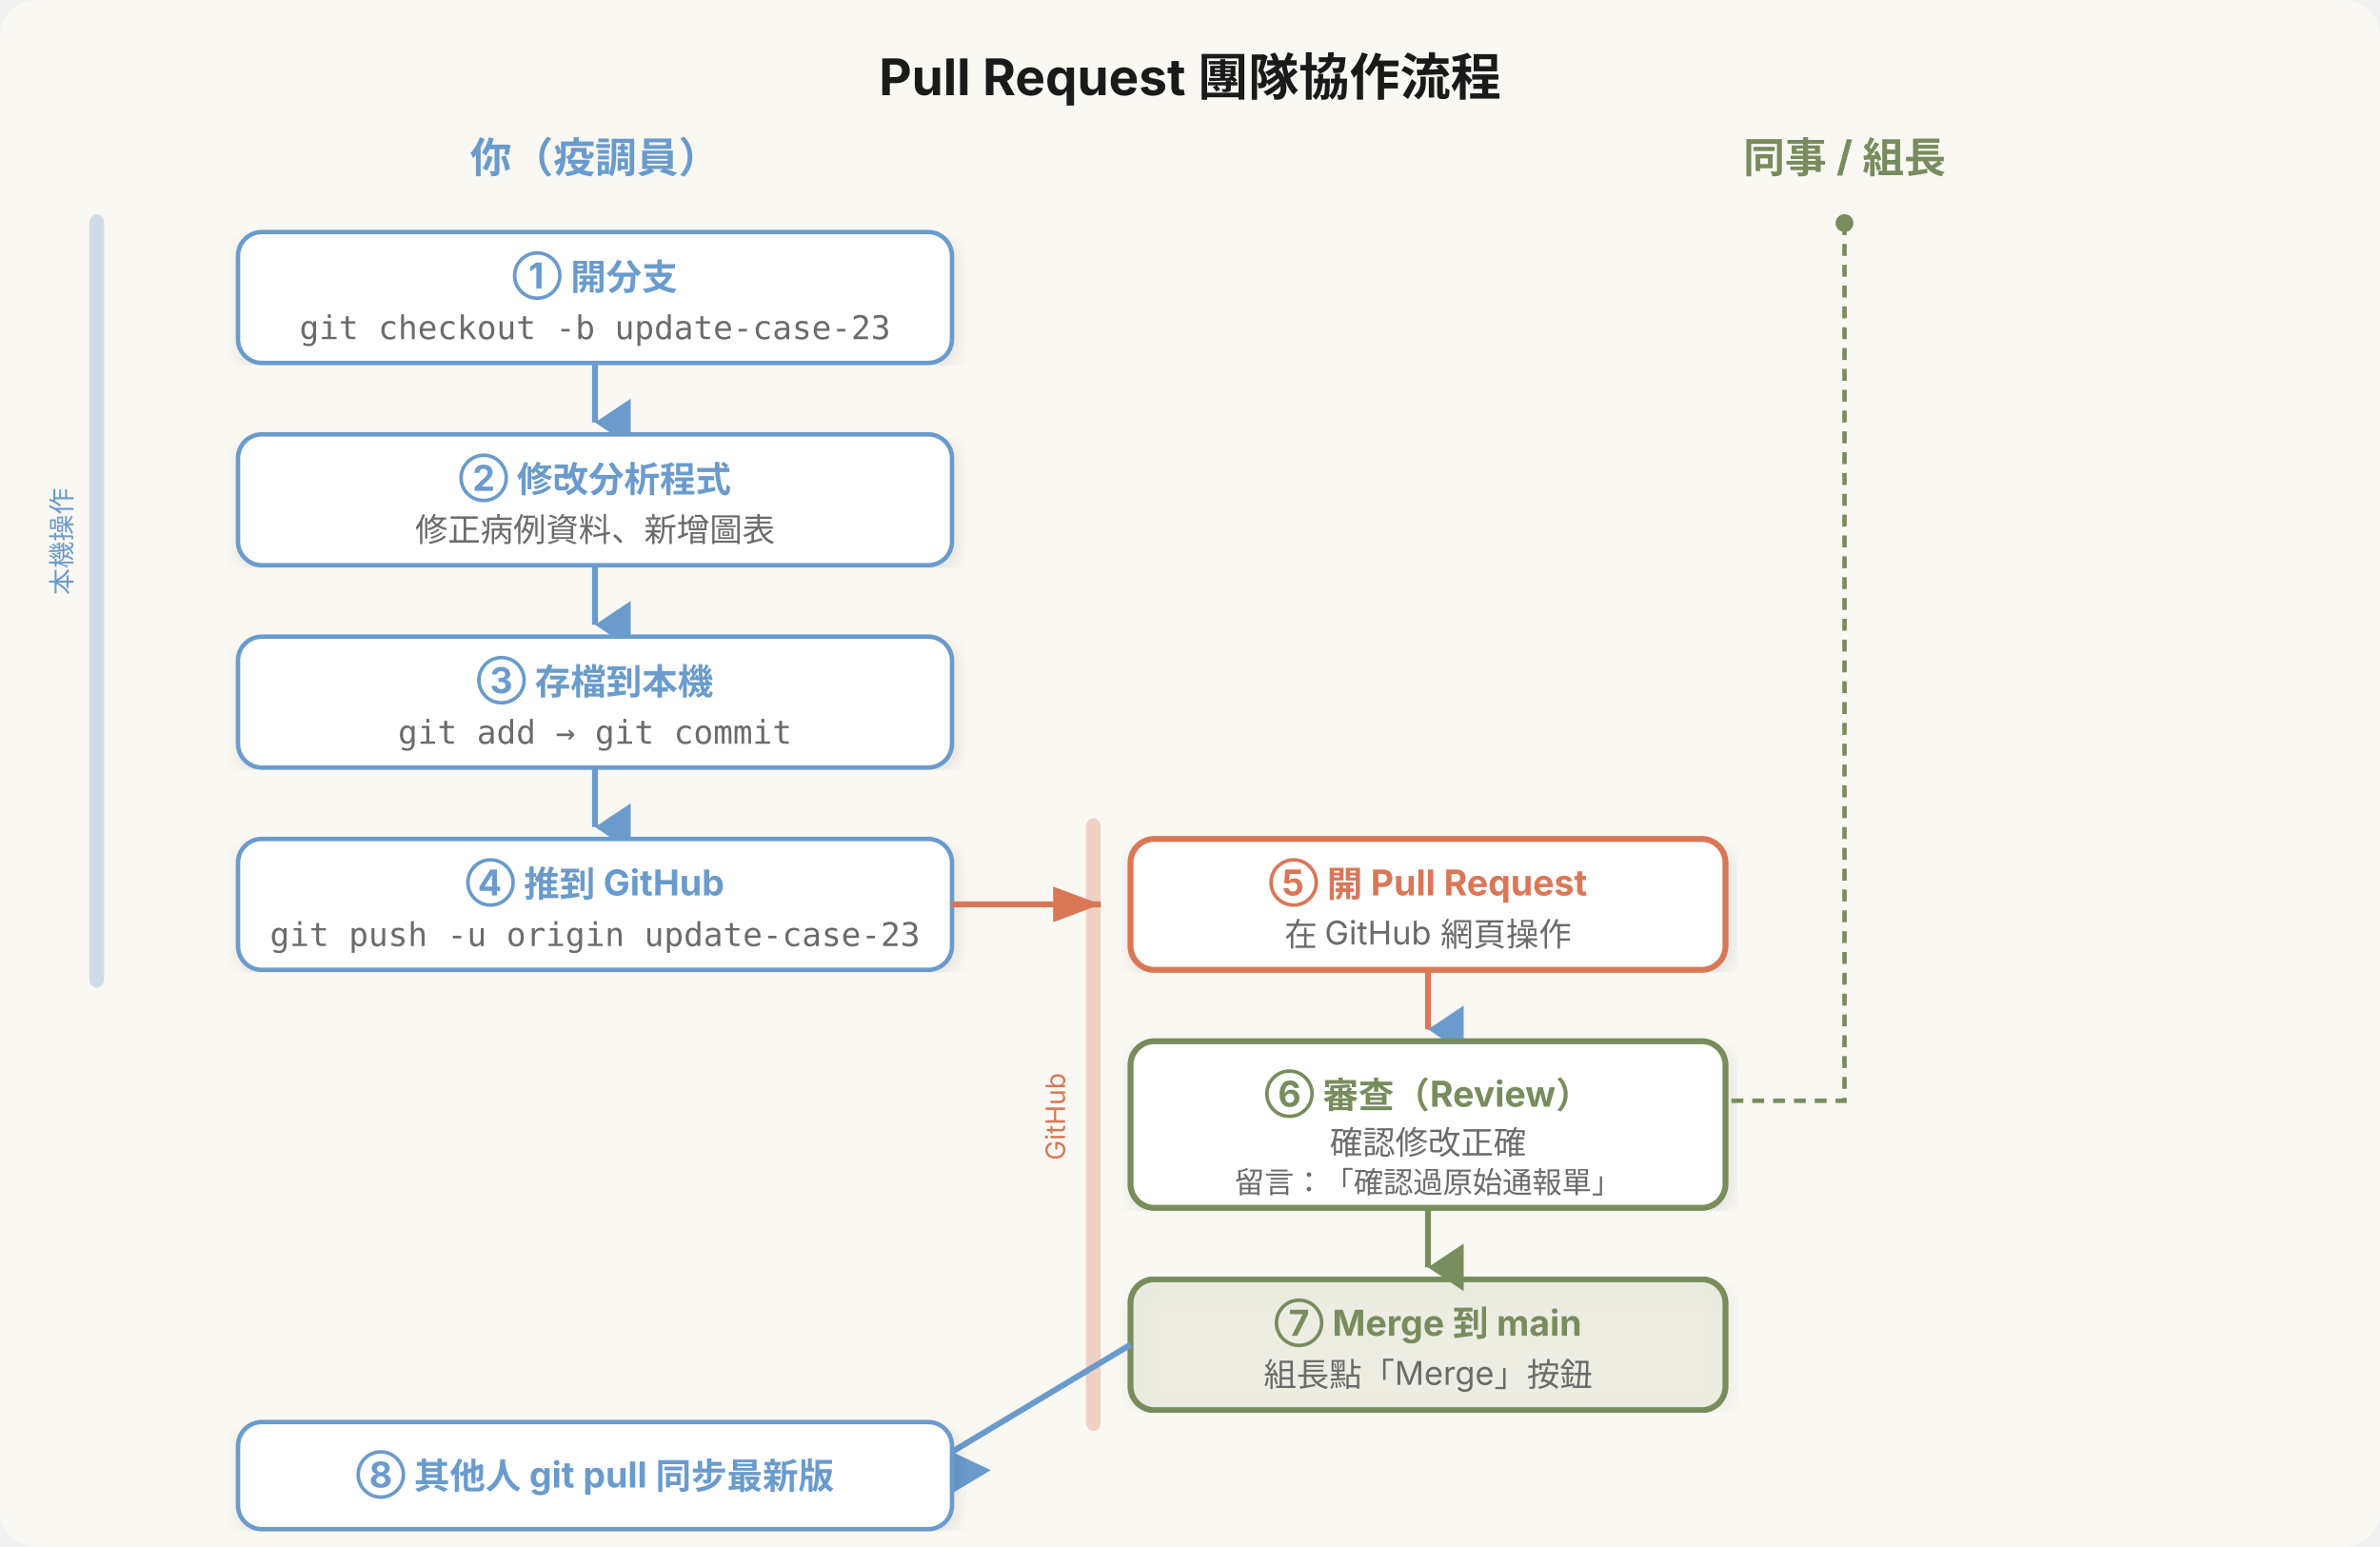
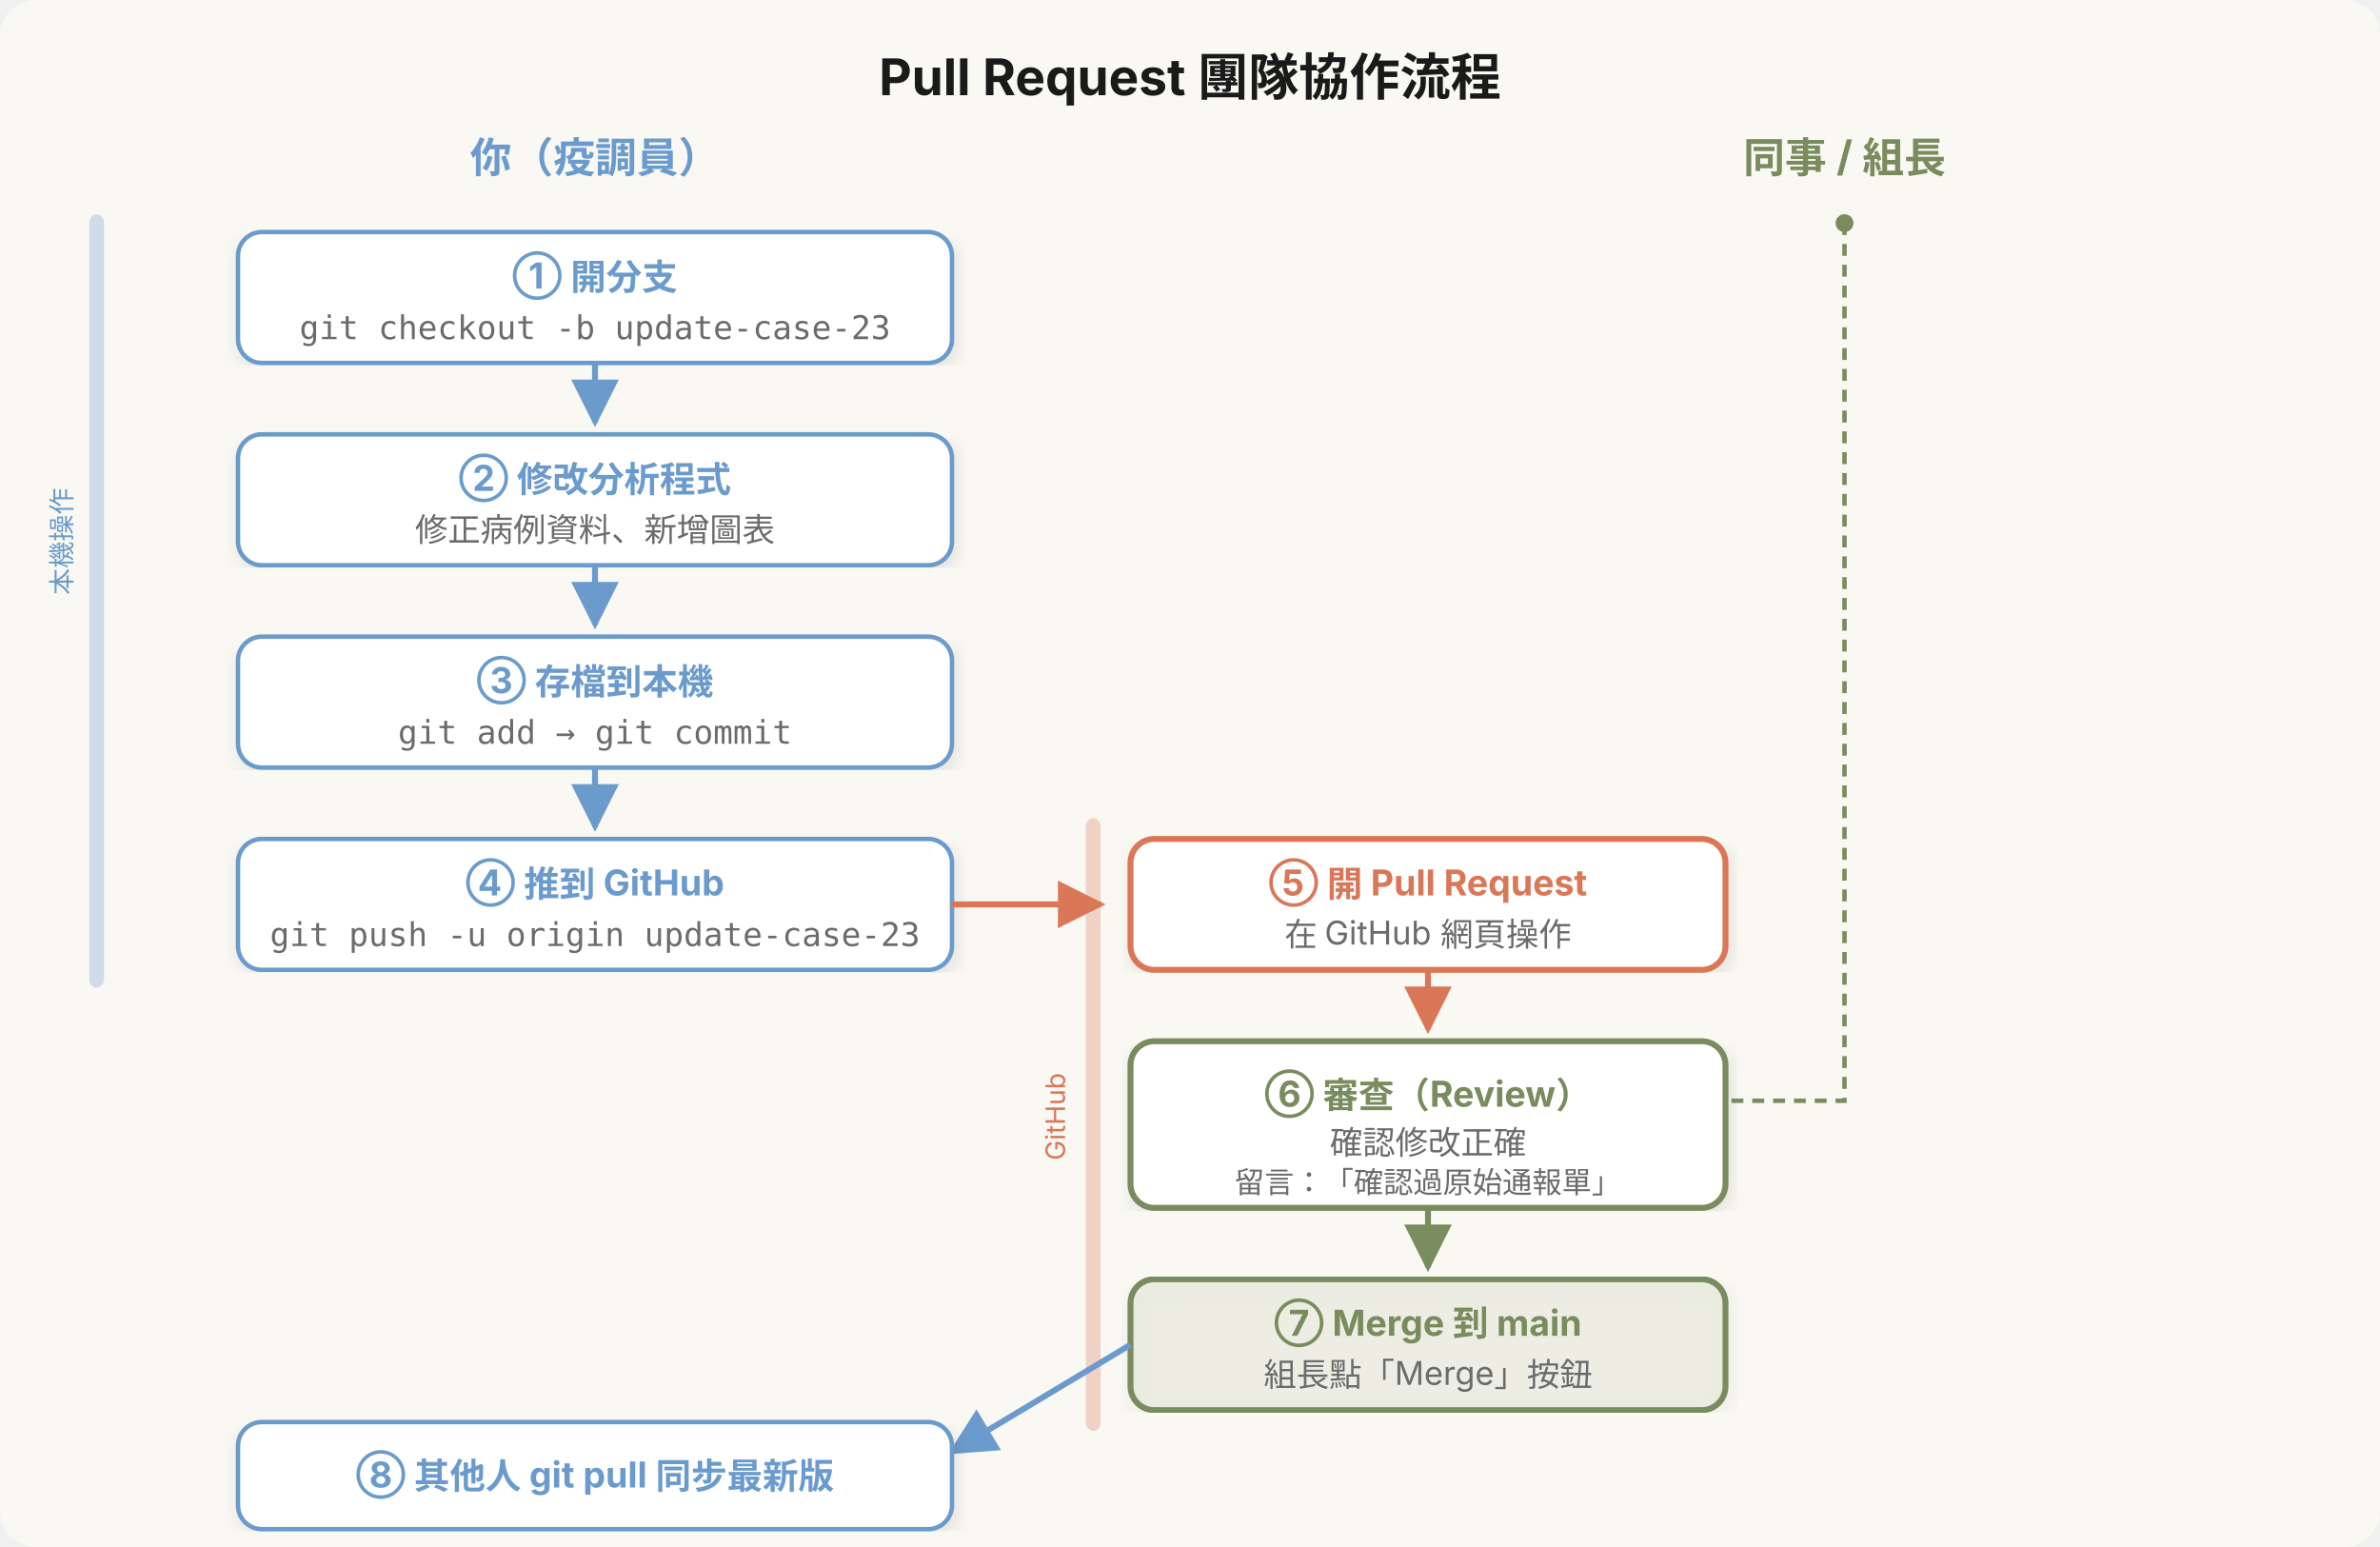
<svg xmlns="http://www.w3.org/2000/svg" viewBox="0 0 800 520" font-family="system-ui, -apple-system, sans-serif">
  <defs>
    <filter id="shadow" x="-2%" y="-2%" width="104%" height="104%">
      <feDropShadow dx="1" dy="2" stdDeviation="3" flood-opacity="0.1" />
    </filter>
-     <marker id="arrowDown" markerWidth="8" markerHeight="6" refX="4" refY="6" orient="auto">
-       <polygon points="0 0, 8 0, 4 6" fill="#6A9BCC" />
+     <marker id="arrowBlue" viewBox="0 0 10 10" refX="9" refY="5" markerWidth="8" markerHeight="8" orient="auto">
+       <path d="M 0 0 L 10 5 L 0 10 z" fill="#6A9BCC" />
    </marker>
-     <marker id="arrowRight" markerWidth="8" markerHeight="6" refX="8" refY="3" orient="auto">
-       <polygon points="0 0, 8 3, 0 6" fill="#D97757" />
+     <marker id="arrowOrange" viewBox="0 0 10 10" refX="9" refY="5" markerWidth="8" markerHeight="8" orient="auto">
+       <path d="M 0 0 L 10 5 L 0 10 z" fill="#D97757" />
    </marker>
-     <marker id="arrowGreen" markerWidth="8" markerHeight="6" refX="4" refY="6" orient="auto">
-       <polygon points="0 0, 8 0, 4 6" fill="#788C5D" />
+     <marker id="arrowGreen" viewBox="0 0 10 10" refX="9" refY="5" markerWidth="8" markerHeight="8" orient="auto">
+       <path d="M 0 0 L 10 5 L 0 10 z" fill="#788C5D" />
    </marker>
  </defs>
  <rect width="800" height="520" fill="#FAF8F3" rx="12" />
  <text x="400" y="32" text-anchor="middle" font-size="17" font-weight="bold" fill="#1A1A1A">Pull Request 團隊協作流程</text>
  <text x="200" y="58" text-anchor="middle" font-size="14" font-weight="bold" fill="#6A9BCC">你（疫調員）</text>
  <text x="620" y="58" text-anchor="middle" font-size="14" font-weight="bold" fill="#788C5D">同事 / 組長</text>
  <rect x="30" y="72" width="5" height="260" rx="3" fill="#6A9BCC" opacity="0.3" />
  <text x="24" y="200" font-size="9" fill="#6A9BCC" transform="rotate(-90, 24, 200)">本機操作</text>
  <g filter="url(#shadow)">
    <rect x="80" y="78" width="240" height="44" rx="8" fill="#FFFFFF" stroke="#6A9BCC" stroke-width="1.5" />
  </g>
  <text x="200" y="97" text-anchor="middle" font-size="12" font-weight="bold" fill="#6A9BCC">① 開分支</text>
  <text x="200" y="114" text-anchor="middle" font-size="11" fill="#6B6B6B" font-family="monospace">git checkout -b update-case-23</text>
-   <line x1="200" y1="122" x2="200" y2="142" stroke="#6A9BCC" stroke-width="2" marker-end="url(#arrowDown)" />
+   <line x1="200" y1="122" x2="200" y2="142" stroke="#6A9BCC" stroke-width="2" marker-end="url(#arrowBlue)" />
  <g filter="url(#shadow)">
    <rect x="80" y="146" width="240" height="44" rx="8" fill="#FFFFFF" stroke="#6A9BCC" stroke-width="1.5" />
  </g>
  <text x="200" y="165" text-anchor="middle" font-size="12" font-weight="bold" fill="#6A9BCC">② 修改分析程式</text>
  <text x="200" y="182" text-anchor="middle" font-size="11" fill="#6B6B6B">修正病例資料、新增圖表</text>
-   <line x1="200" y1="190" x2="200" y2="210" stroke="#6A9BCC" stroke-width="2" marker-end="url(#arrowDown)" />
+   <line x1="200" y1="190" x2="200" y2="210" stroke="#6A9BCC" stroke-width="2" marker-end="url(#arrowBlue)" />
  <g filter="url(#shadow)">
    <rect x="80" y="214" width="240" height="44" rx="8" fill="#FFFFFF" stroke="#6A9BCC" stroke-width="1.5" />
  </g>
  <text x="200" y="233" text-anchor="middle" font-size="12" font-weight="bold" fill="#6A9BCC">③ 存檔到本機</text>
  <text x="200" y="250" text-anchor="middle" font-size="11" fill="#6B6B6B" font-family="monospace">git add → git commit</text>
-   <line x1="200" y1="258" x2="200" y2="278" stroke="#6A9BCC" stroke-width="2" marker-end="url(#arrowDown)" />
+   <line x1="200" y1="258" x2="200" y2="278" stroke="#6A9BCC" stroke-width="2" marker-end="url(#arrowBlue)" />
  <g filter="url(#shadow)">
    <rect x="80" y="282" width="240" height="44" rx="8" fill="#FFFFFF" stroke="#6A9BCC" stroke-width="1.5" />
  </g>
  <text x="200" y="301" text-anchor="middle" font-size="12" font-weight="bold" fill="#6A9BCC">④ 推到 GitHub</text>
  <text x="200" y="318" text-anchor="middle" font-size="11" fill="#6B6B6B" font-family="monospace">git push -u origin update-case-23</text>
-   <line x1="320" y1="304" x2="370" y2="304" stroke="#D97757" stroke-width="2" marker-end="url(#arrowRight)" />
+   <line x1="320" y1="304" x2="370" y2="304" stroke="#D97757" stroke-width="2" marker-end="url(#arrowOrange)" />
  <rect x="365" y="275" width="5" height="206" rx="3" fill="#D97757" opacity="0.3" />
  <text x="358" y="390" font-size="9" fill="#D97757" transform="rotate(-90, 358, 390)">GitHub</text>
  <g filter="url(#shadow)">
    <rect x="380" y="282" width="200" height="44" rx="8" fill="#FFFFFF" stroke="#D97757" stroke-width="2" />
  </g>
  <text x="480" y="301" text-anchor="middle" font-size="12" font-weight="bold" fill="#D97757">⑤ 開 Pull Request</text>
  <text x="480" y="318" text-anchor="middle" font-size="11" fill="#6B6B6B">在 GitHub 網頁操作</text>
-   <line x1="480" y1="326" x2="480" y2="346" stroke="#D97757" stroke-width="2" marker-end="url(#arrowDown)" />
+   <line x1="480" y1="326" x2="480" y2="346" stroke="#D97757" stroke-width="2" marker-end="url(#arrowOrange)" />
  <g filter="url(#shadow)">
    <rect x="380" y="350" width="200" height="56" rx="8" fill="#FFFFFF" stroke="#788C5D" stroke-width="2" />
  </g>
  <text x="480" y="372" text-anchor="middle" font-size="12" font-weight="bold" fill="#788C5D">⑥ 審查（Review）</text>
  <text x="480" y="388" text-anchor="middle" font-size="11" fill="#6B6B6B">確認修改正確</text>
  <text x="480" y="401" text-anchor="middle" font-size="10" fill="#6B6B6B">留言：「確認過原始通報單」</text>
  <path d="M 620 75 L 620 370 L 580 370" fill="none" stroke="#788C5D" stroke-width="1.5" stroke-dasharray="4,3" />
  <circle cx="620" cy="75" r="3" fill="#788C5D" />
  <line x1="480" y1="406" x2="480" y2="426" stroke="#788C5D" stroke-width="2" marker-end="url(#arrowGreen)" />
  <g filter="url(#shadow)">
    <rect x="380" y="430" width="200" height="44" rx="8" fill="#788C5D" fill-opacity="0.1" stroke="#788C5D" stroke-width="2" />
  </g>
  <text x="480" y="449" text-anchor="middle" font-size="12" font-weight="bold" fill="#788C5D">⑦ Merge 到 main</text>
  <text x="480" y="466" text-anchor="middle" font-size="11" fill="#6B6B6B">組長點「Merge」按鈕</text>
-   <path d="M 380 452 L 320 488" fill="none" stroke="#6A9BCC" stroke-width="2" marker-end="url(#arrowDown)" />
+   <path d="M 380 452 L 320 488" fill="none" stroke="#6A9BCC" stroke-width="2" marker-end="url(#arrowBlue)" />
  <g filter="url(#shadow)">
    <rect x="80" y="478" width="240" height="36" rx="8" fill="#FFFFFF" stroke="#6A9BCC" stroke-width="1.5" />
  </g>
  <text x="200" y="500" text-anchor="middle" font-size="12" font-weight="bold" fill="#6A9BCC">⑧ 其他人 git pull 同步最新版</text>
</svg>
